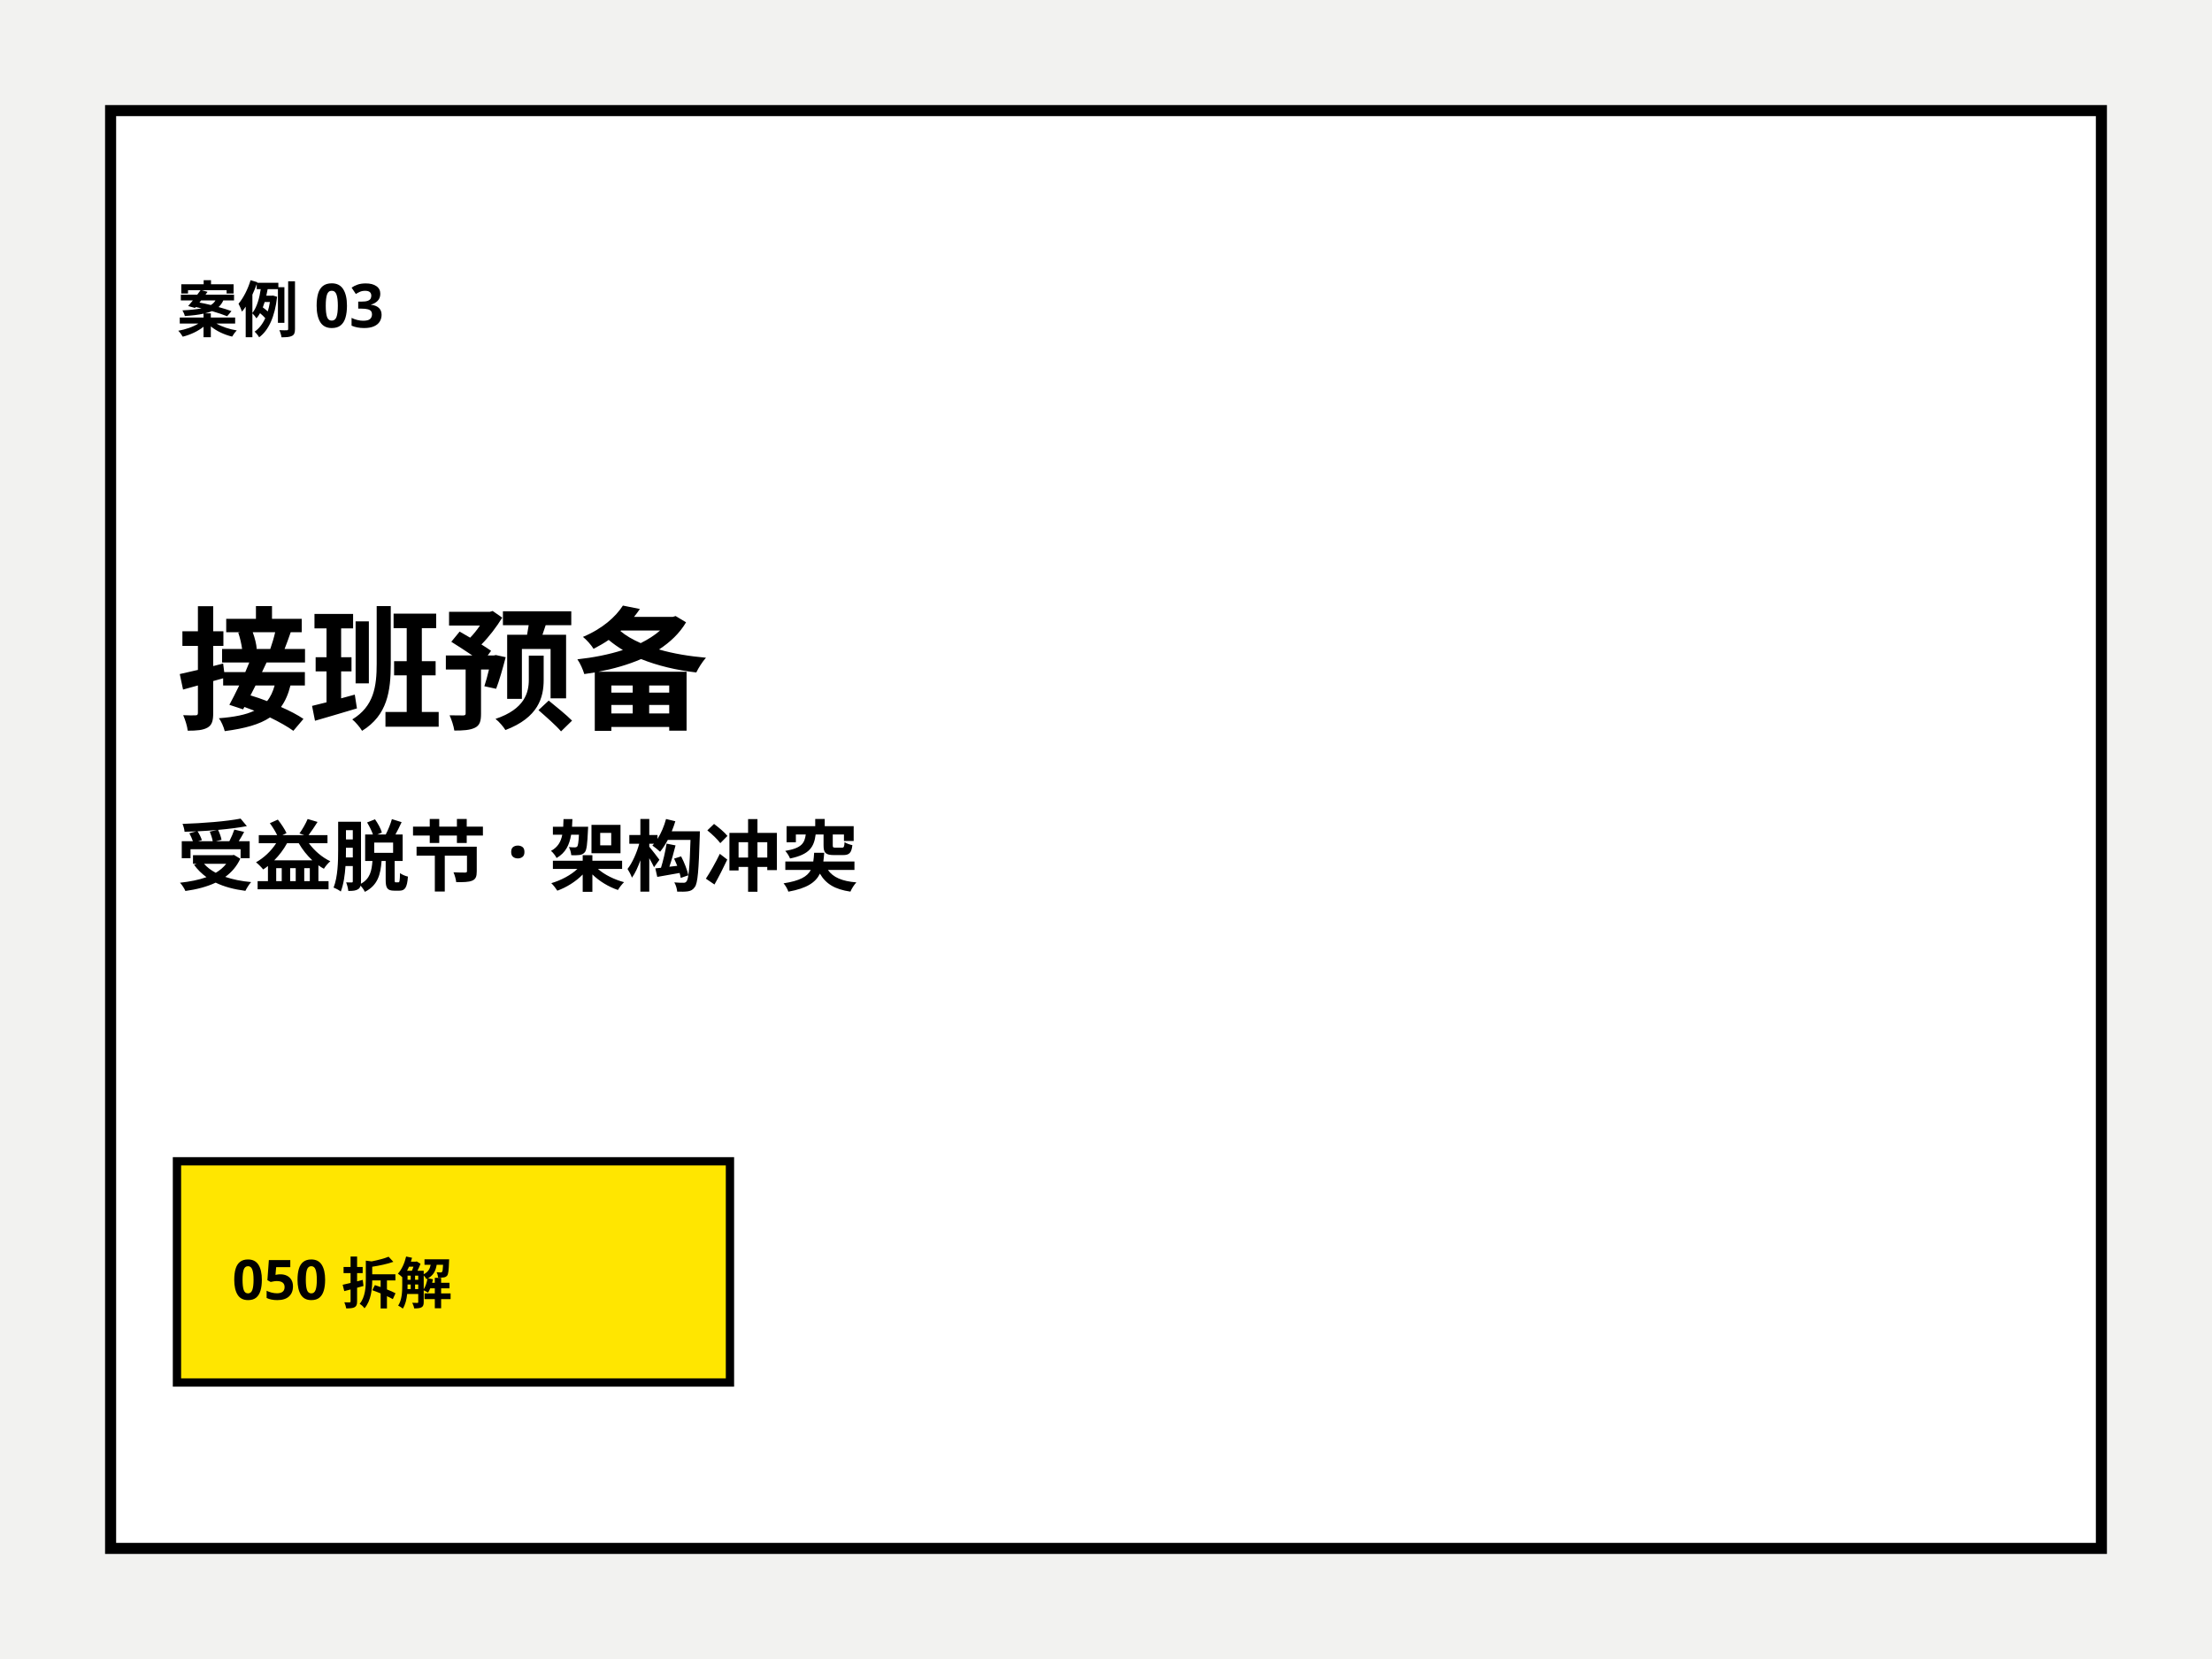
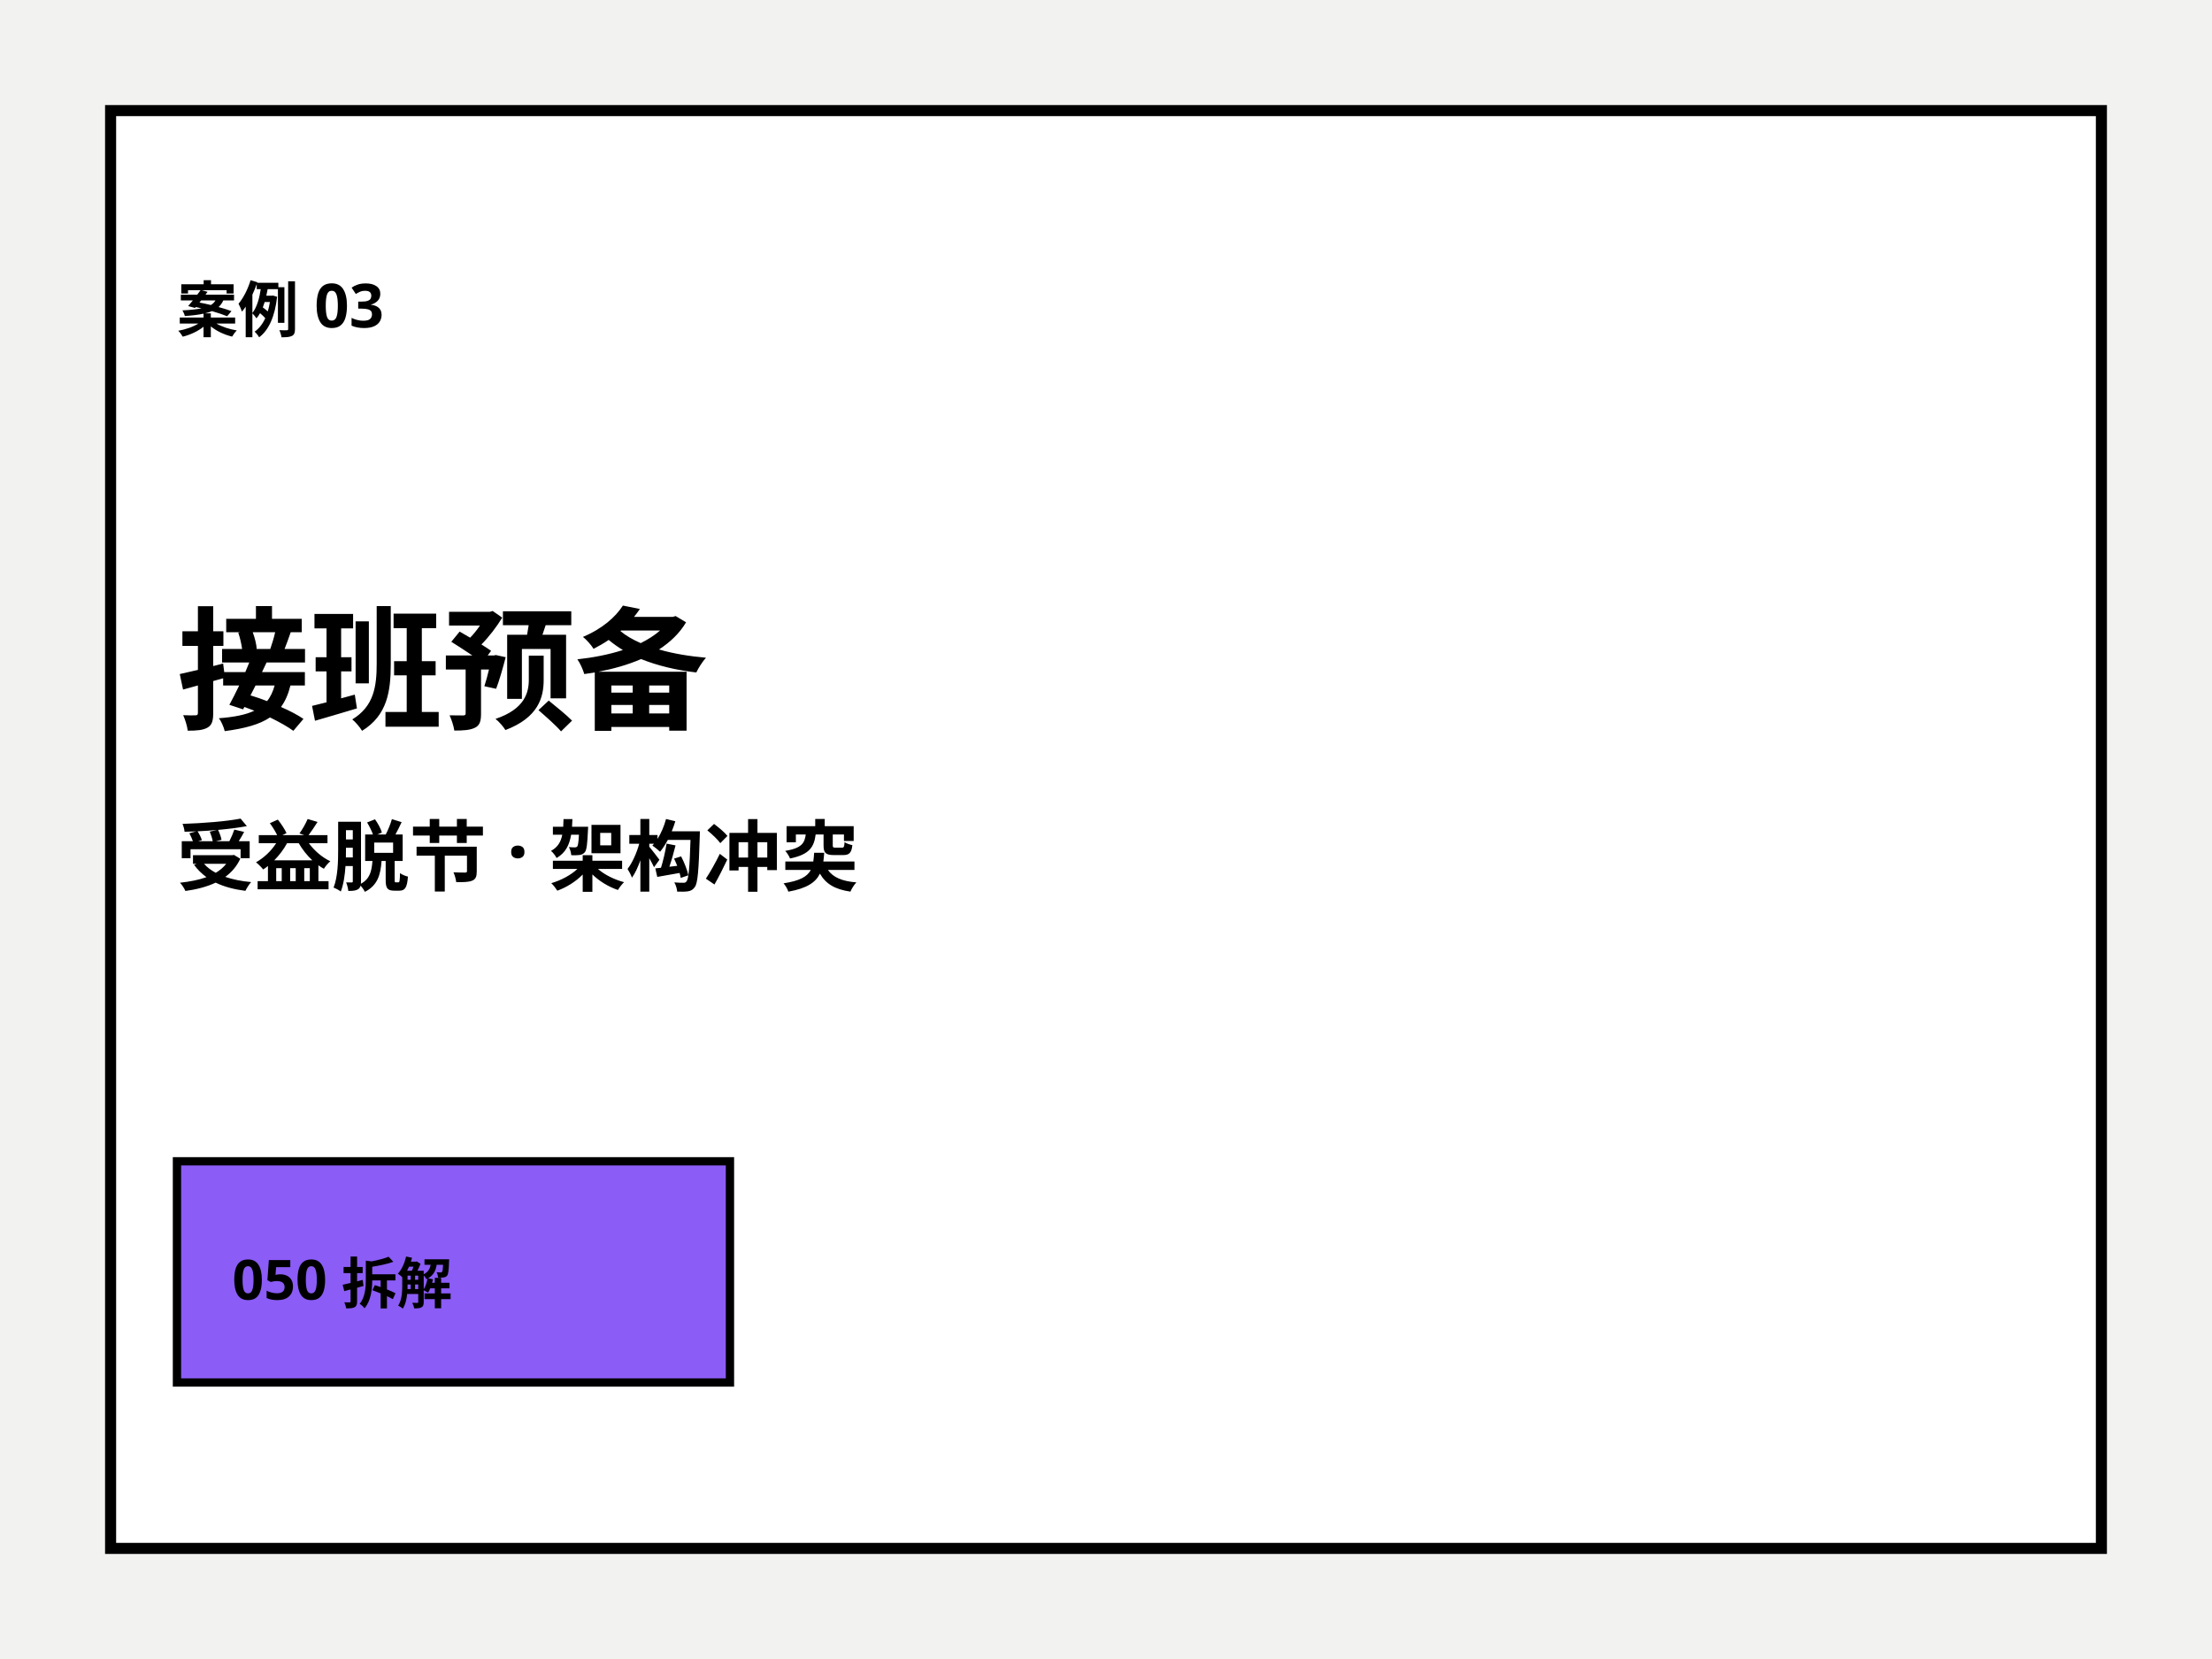
<svg xmlns="http://www.w3.org/2000/svg" viewBox="0 0 800 600" role="img" aria-label="案例03 接班家族封面">
  <rect width="800" height="600" fill="#f2f2f0" />
  <rect x="40" y="40" width="720" height="520" fill="#fff" stroke="#000" stroke-width="4" />
  <text x="64" y="120" fill="#000" font-family="Noto Sans SC, sans-serif" font-size="22" font-weight="900">案例 03</text>
  <text x="64" y="260" fill="#000" font-family="Noto Sans SC, sans-serif" font-size="48" font-weight="900">接班预备</text>
  <text x="64" y="320" fill="#000" font-family="Noto Sans SC, sans-serif" font-size="28" font-weight="900">受益脱节 · 架构冲突</text>
-   <rect x="64" y="420" width="200" height="80" fill="#ffe600" stroke="#000" stroke-width="3" />
+   <rect x="64" y="420" width="200" height="80" fill="#8b5cf6" stroke="#000" stroke-width="3" />
  <text x="84" y="470" fill="#000" font-family="Noto Sans SC, sans-serif" font-size="20" font-weight="900">050 拆解</text>
</svg>
